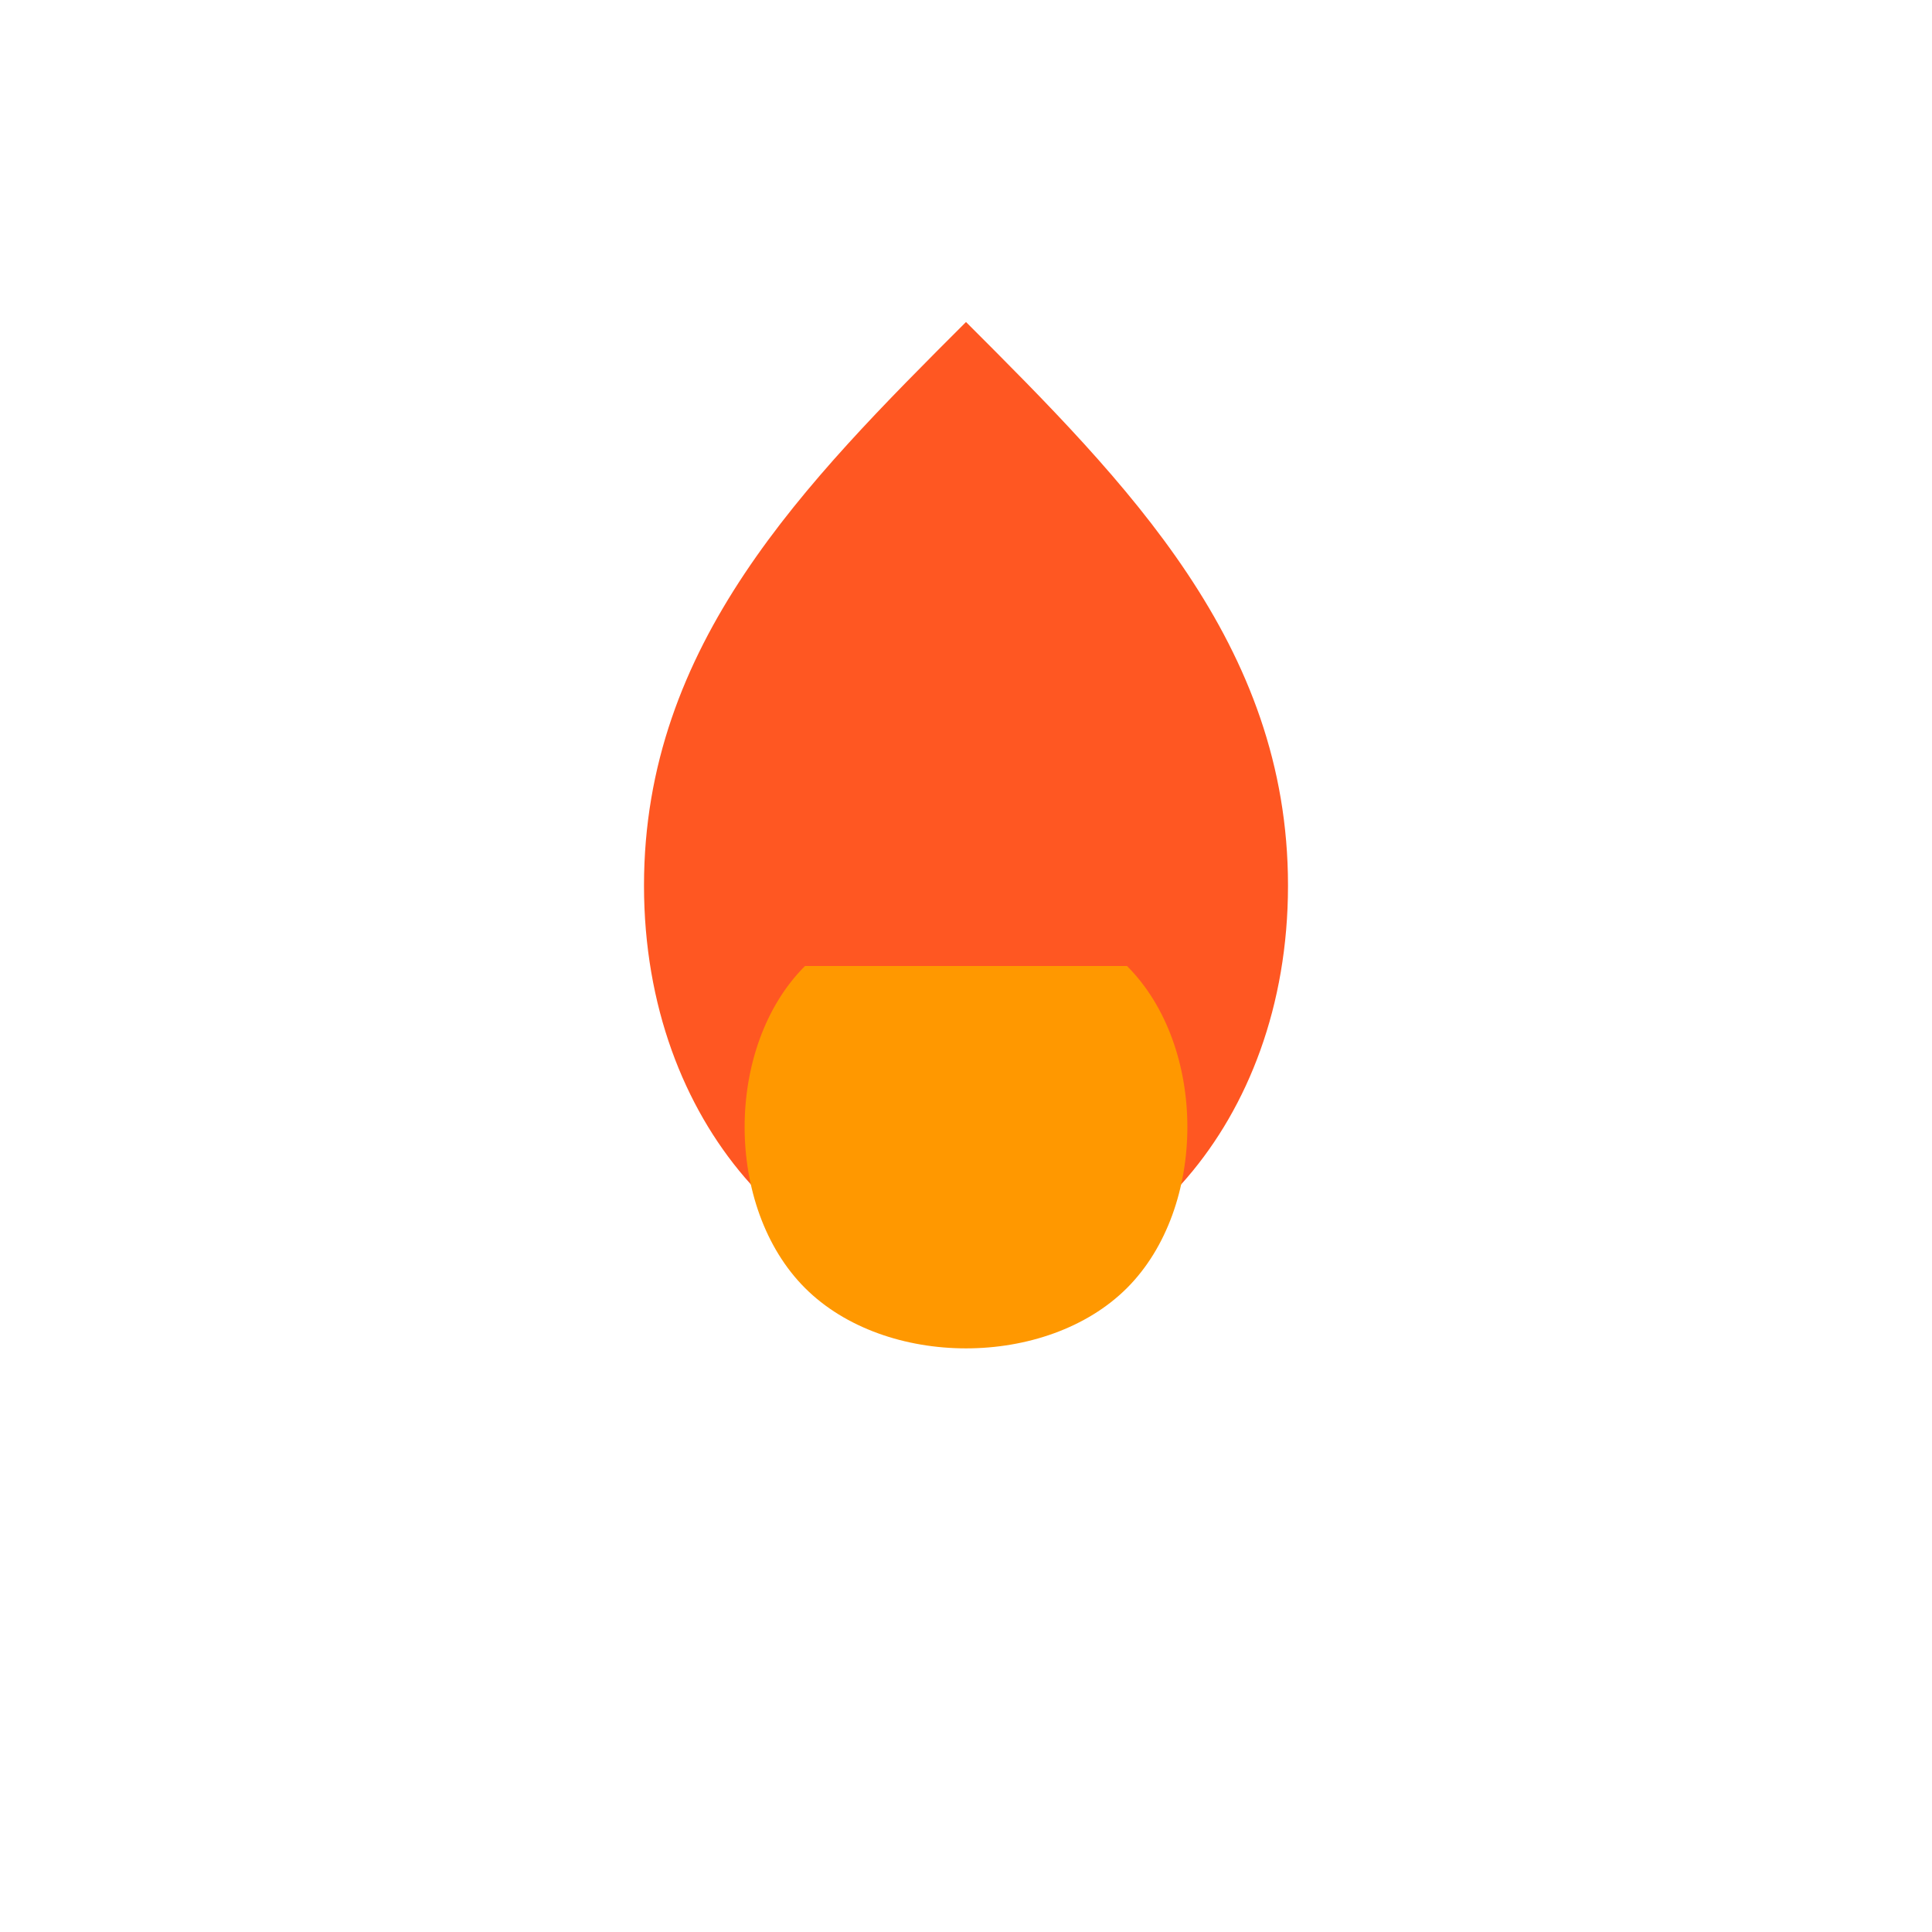
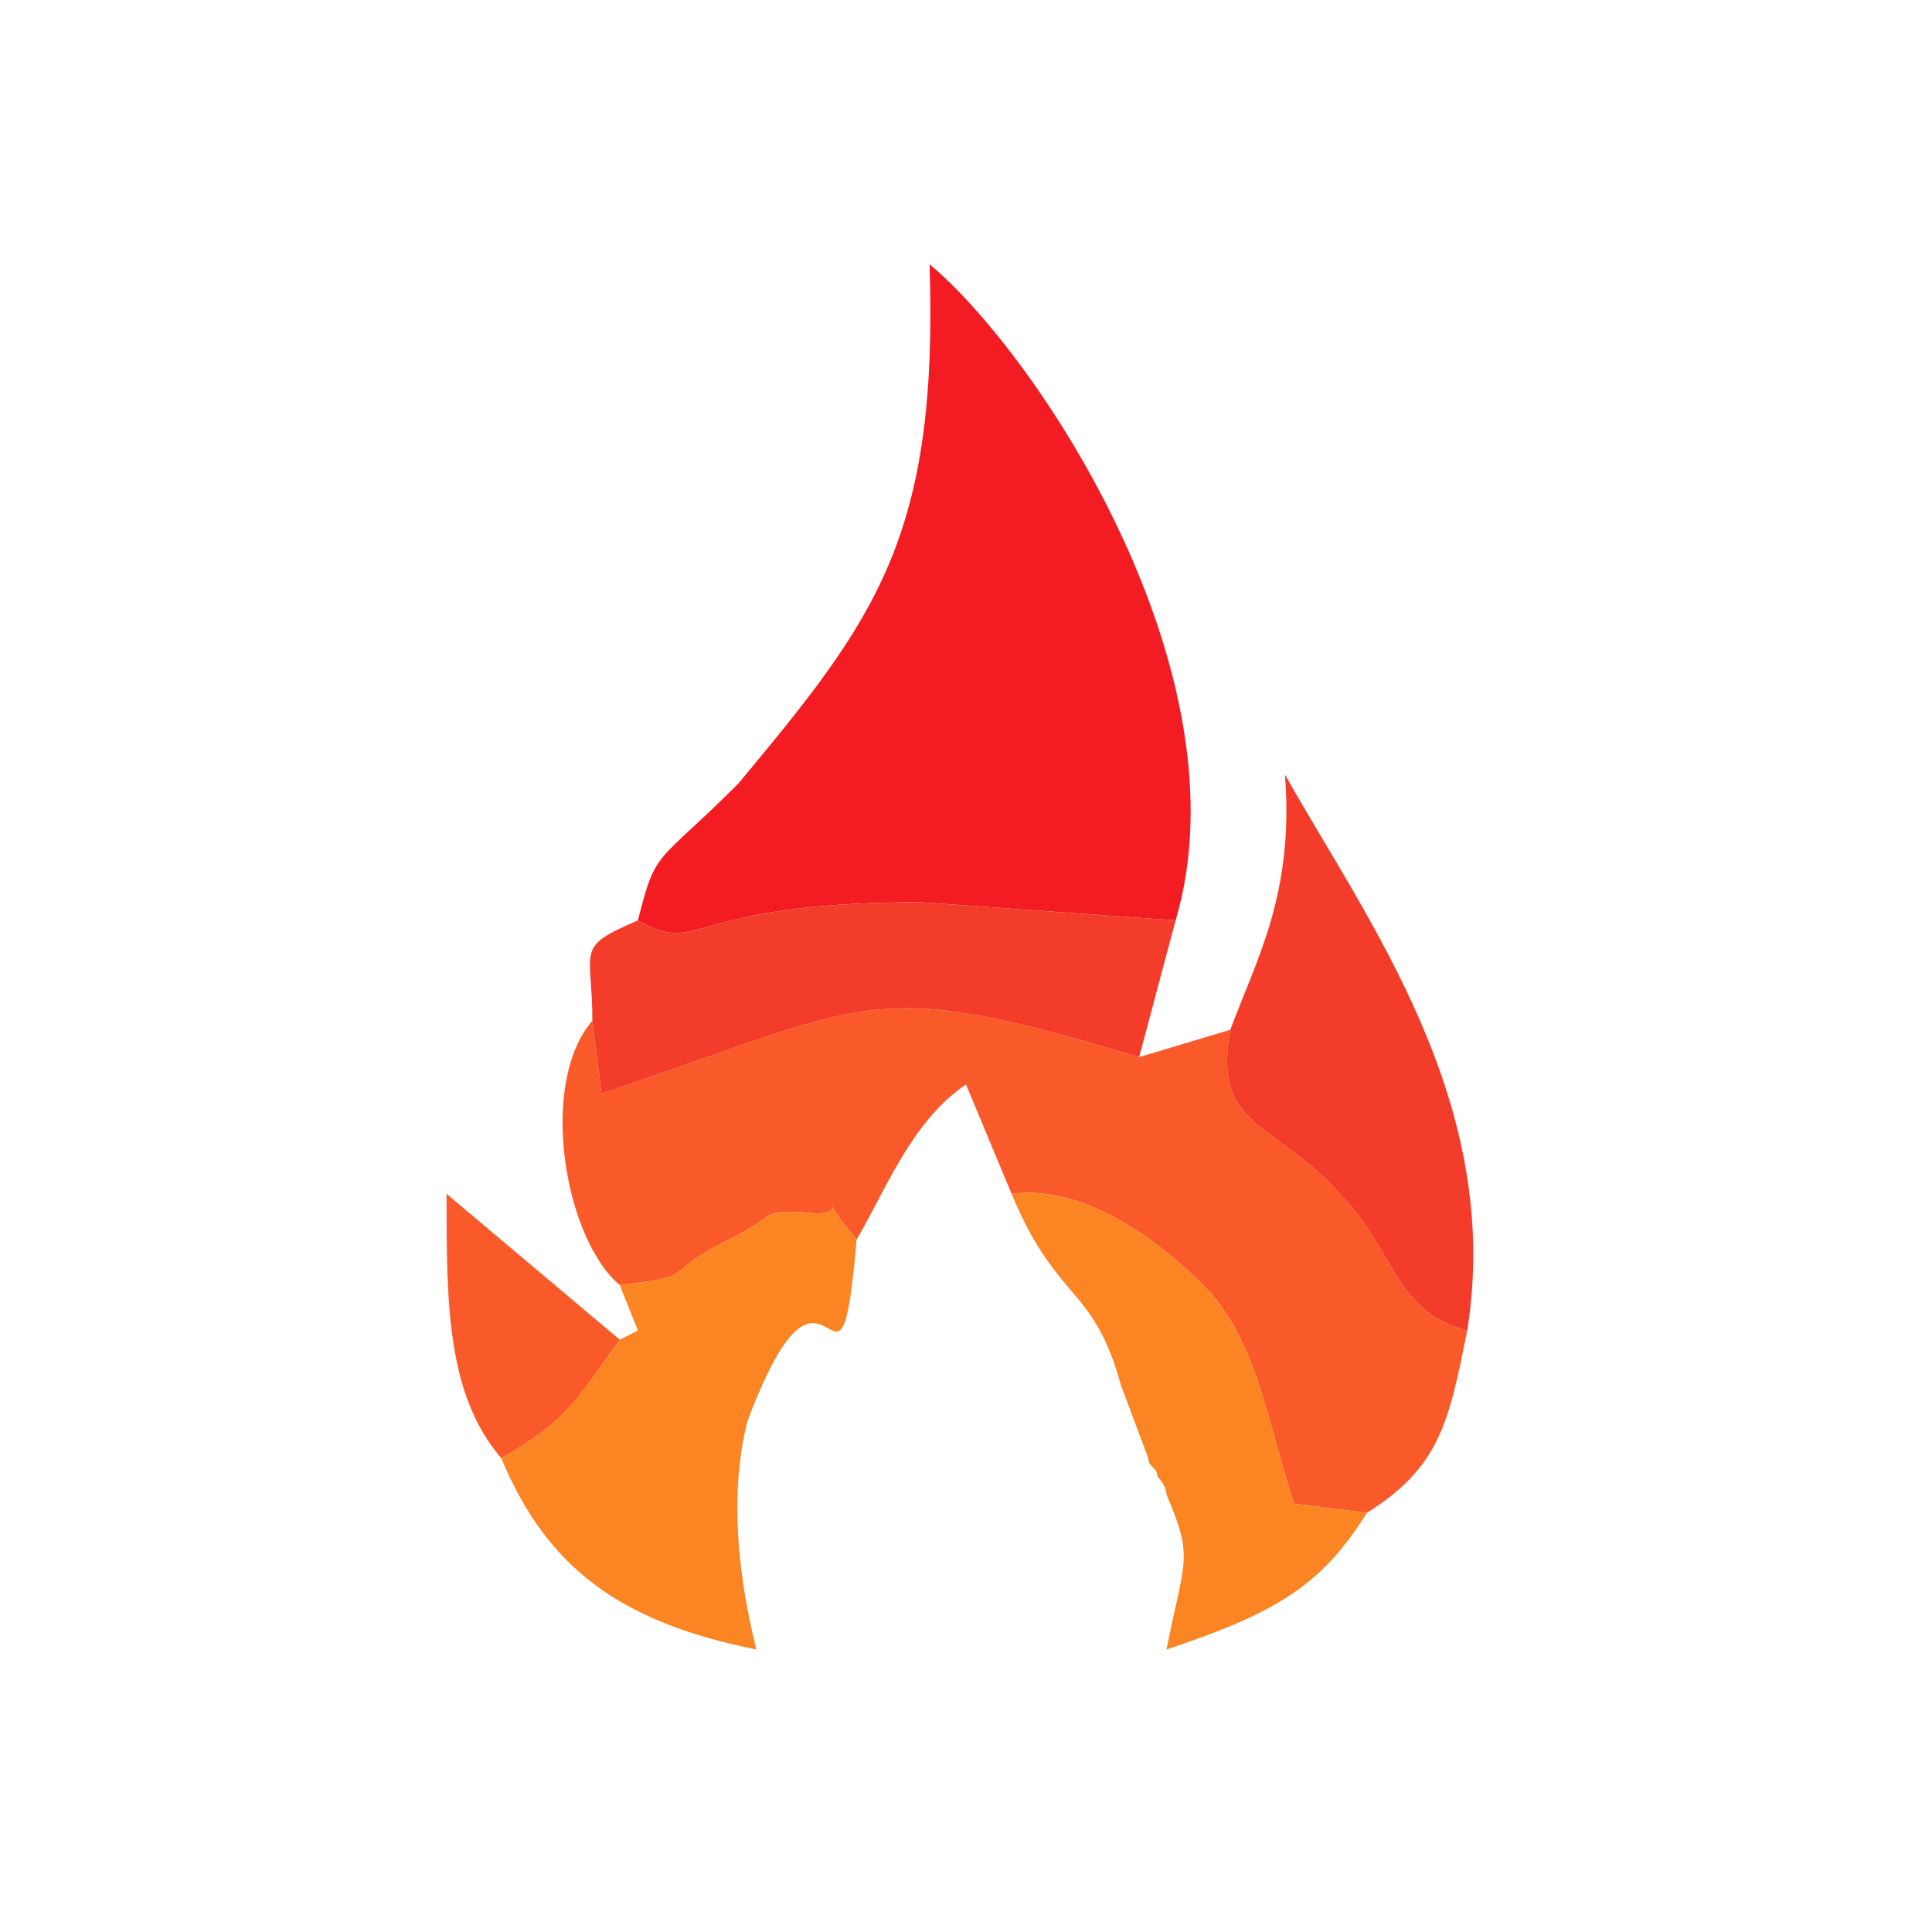
- <svg xmlns="http://www.w3.org/2000/svg" width="48" height="48" viewBox="0 0 48 48">
-   <path d="M24 8C20 12 16 16 16 22C16 28 20 32 24 32C28 32 32 28 32 22C32 16 28 12 24 8Z" fill="#FF5722" />
-   <path d="M20 24C18 26 18 30 20 32C22 34 26 34 28 32C30 30 30 26 28 24" fill="#FF9800" />
+ <svg xmlns="http://www.w3.org/2000/svg" viewBox="0 0 212 212" width="48" height="48">
+   <g>
+     <path fill="#F31C23" d="M70 101c7,4 5,-2 31,-2l28 2c8,-27 -15,-62 -27,-72 1,30 -6,39 -21,57 -9,9 -9,7 -11,15z" />
+     <path fill="#FA5A2A" d="M65 112c-6,7 -3,24 3,29 9,-1 4,-1 12,-5 6,-3 3,-3 8,-3 7,1 0,-4 6,3 3,-5 6,-13 12,-17l5 12c8,-1 16,5 21,10 6,6 7,15 10,24l8 1c8,-5 9,-10 11,-20 -8,-2 -8,-9 -14,-15 -7,-8 -14,-7 -12,-18l-10 3c-30,-9 -29,-6 -59,4l-1 -8z" />
+     <path fill="#FB8423" d="M68 141l2 5 -2 1c-5,7 -6,9 -13,13 5,12 13,18 28,21 -2,-8 -3,-17 -1,-25 9,-24 10,3 12,-20 -6,-7 1,-2 -6,-3 -5,0 -2,0 -8,3 -8,4 -3,4 -12,5z" />
+     <path fill="#F33C29" d="M65 112l1 8c30,-10 29,-13 59,-4l4 -15 -28 -2c-26,0 -24,6 -31,2 -7,3 -5,3 -5,11z" />
+     <path fill="#F33C29" d="M135 113c-2,11 5,10 12,18 6,6 6,13 14,15 4,-25 -11,-45 -20,-61 1,13 -3,20 -6,28z" />
+     <path fill="#FB8423" d="M111 131c5,12 9,10 12,21l3 8c0,1 1,1 1,2 0,0 1,1 1,2 3,7 2,7 0,17 12,-4 17,-7 22,-15l-8 -1c-3,-9 -4,-18 -10,-24 -5,-5 -13,-11 -21,-10z" />
+     <path fill="#FA5A2A" d="M55 160c7,-4 8,-6 13,-13l-19 -16c0,12 0,22 6,29z" />
+   </g>
</svg>
